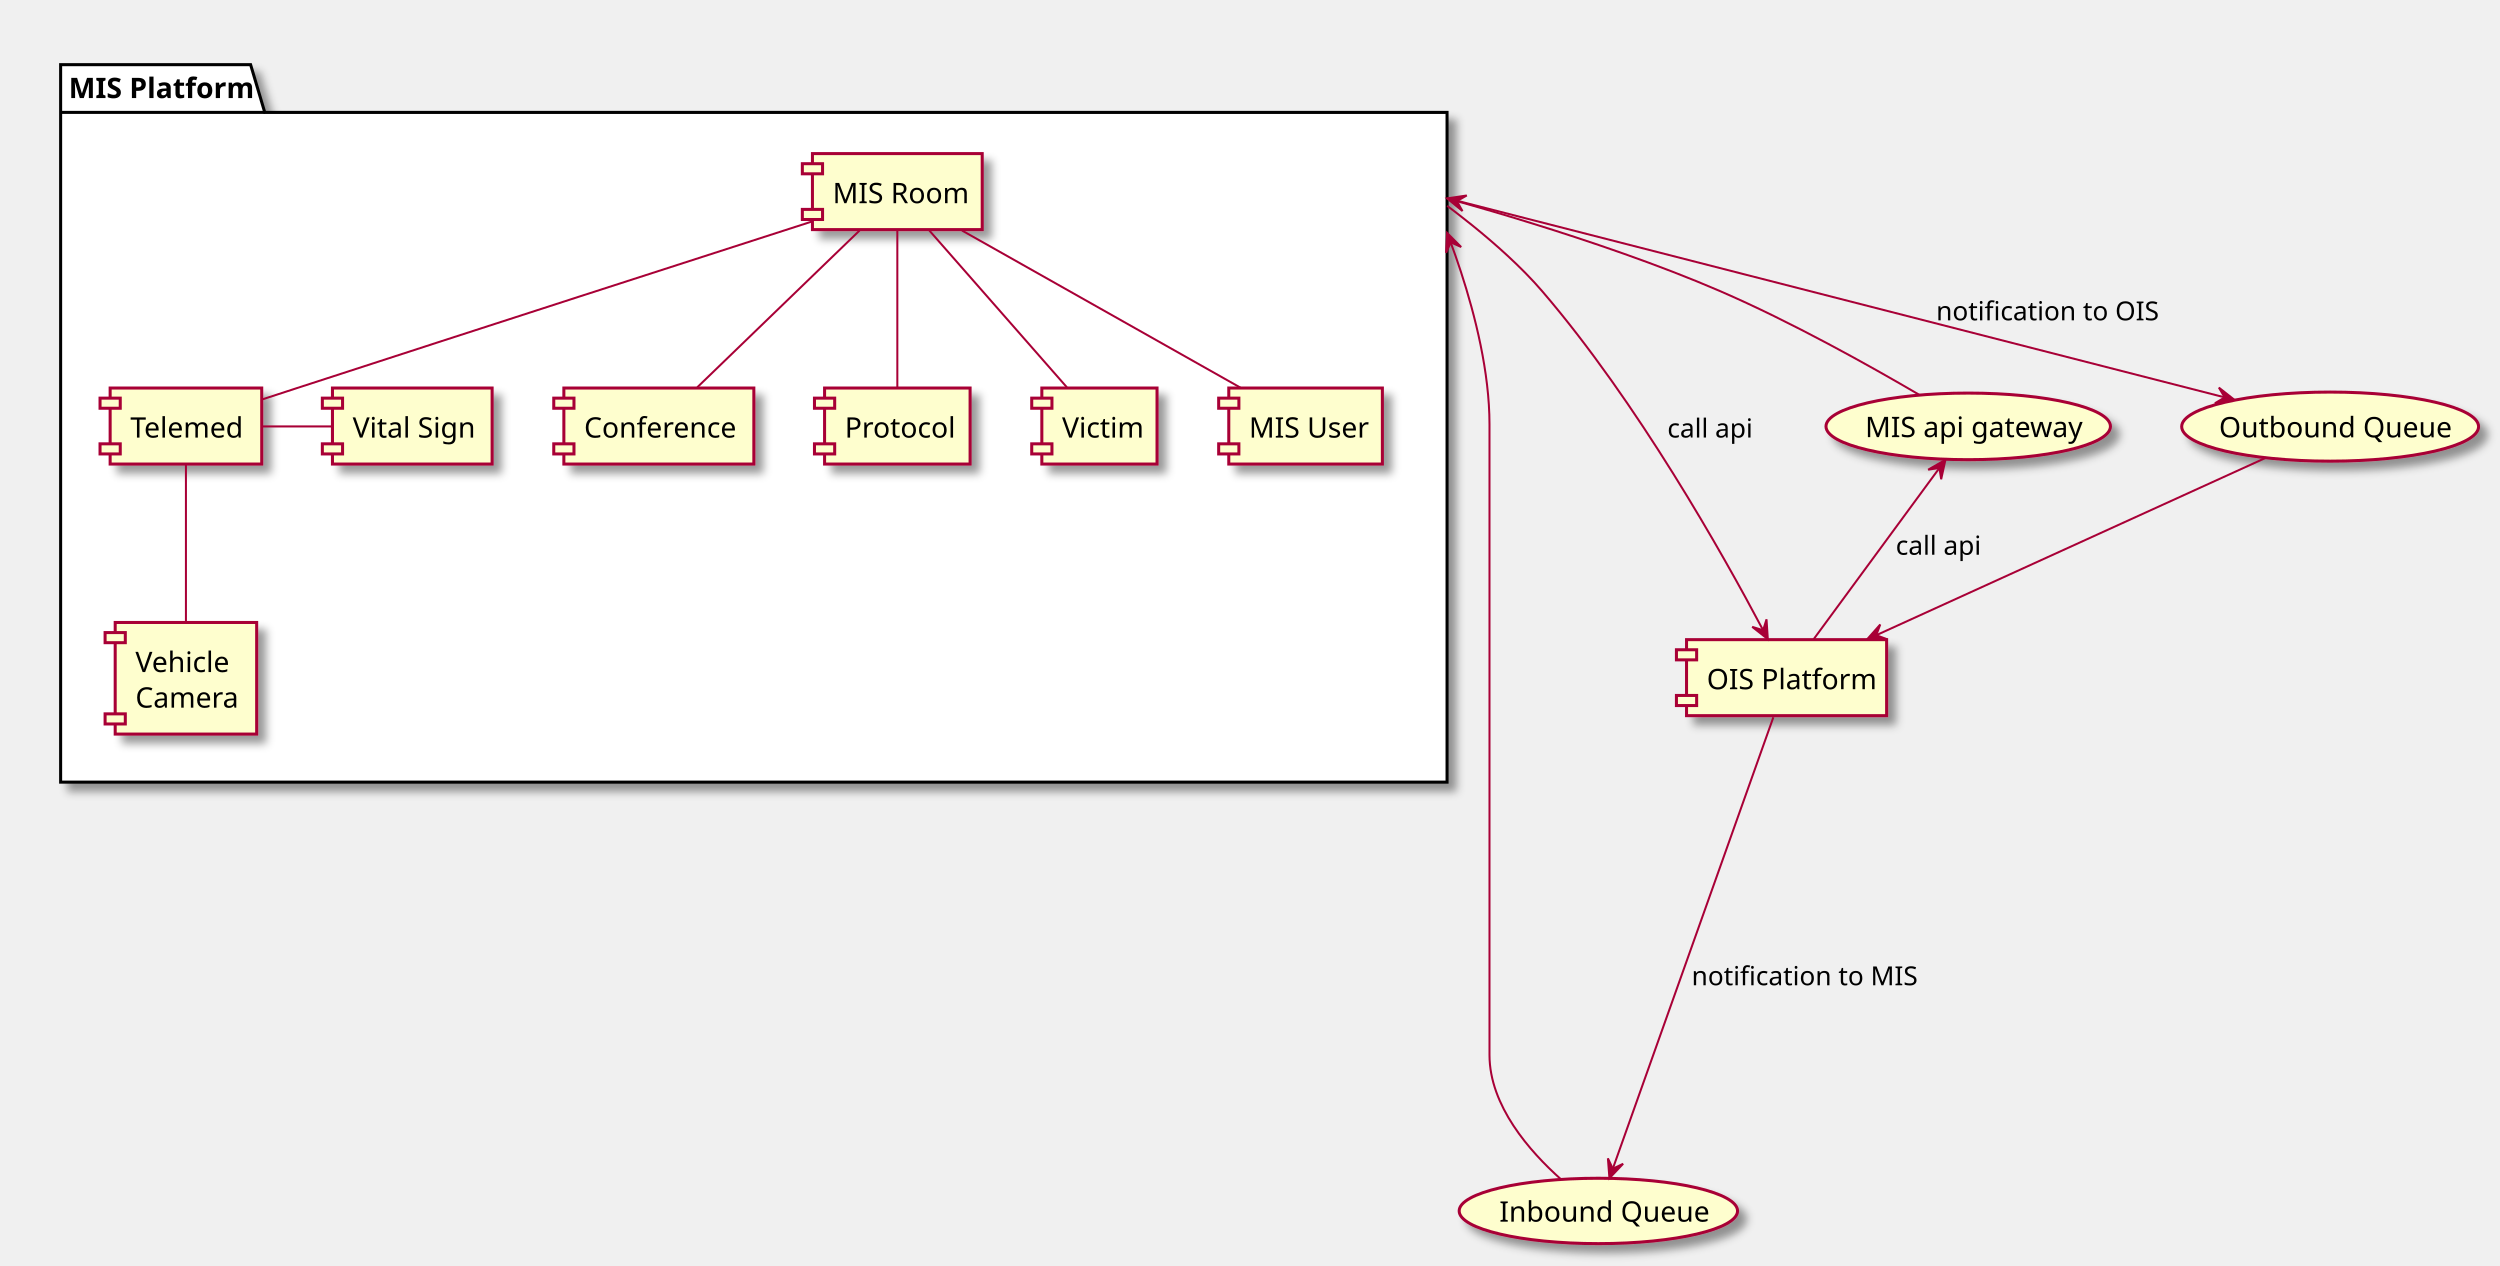
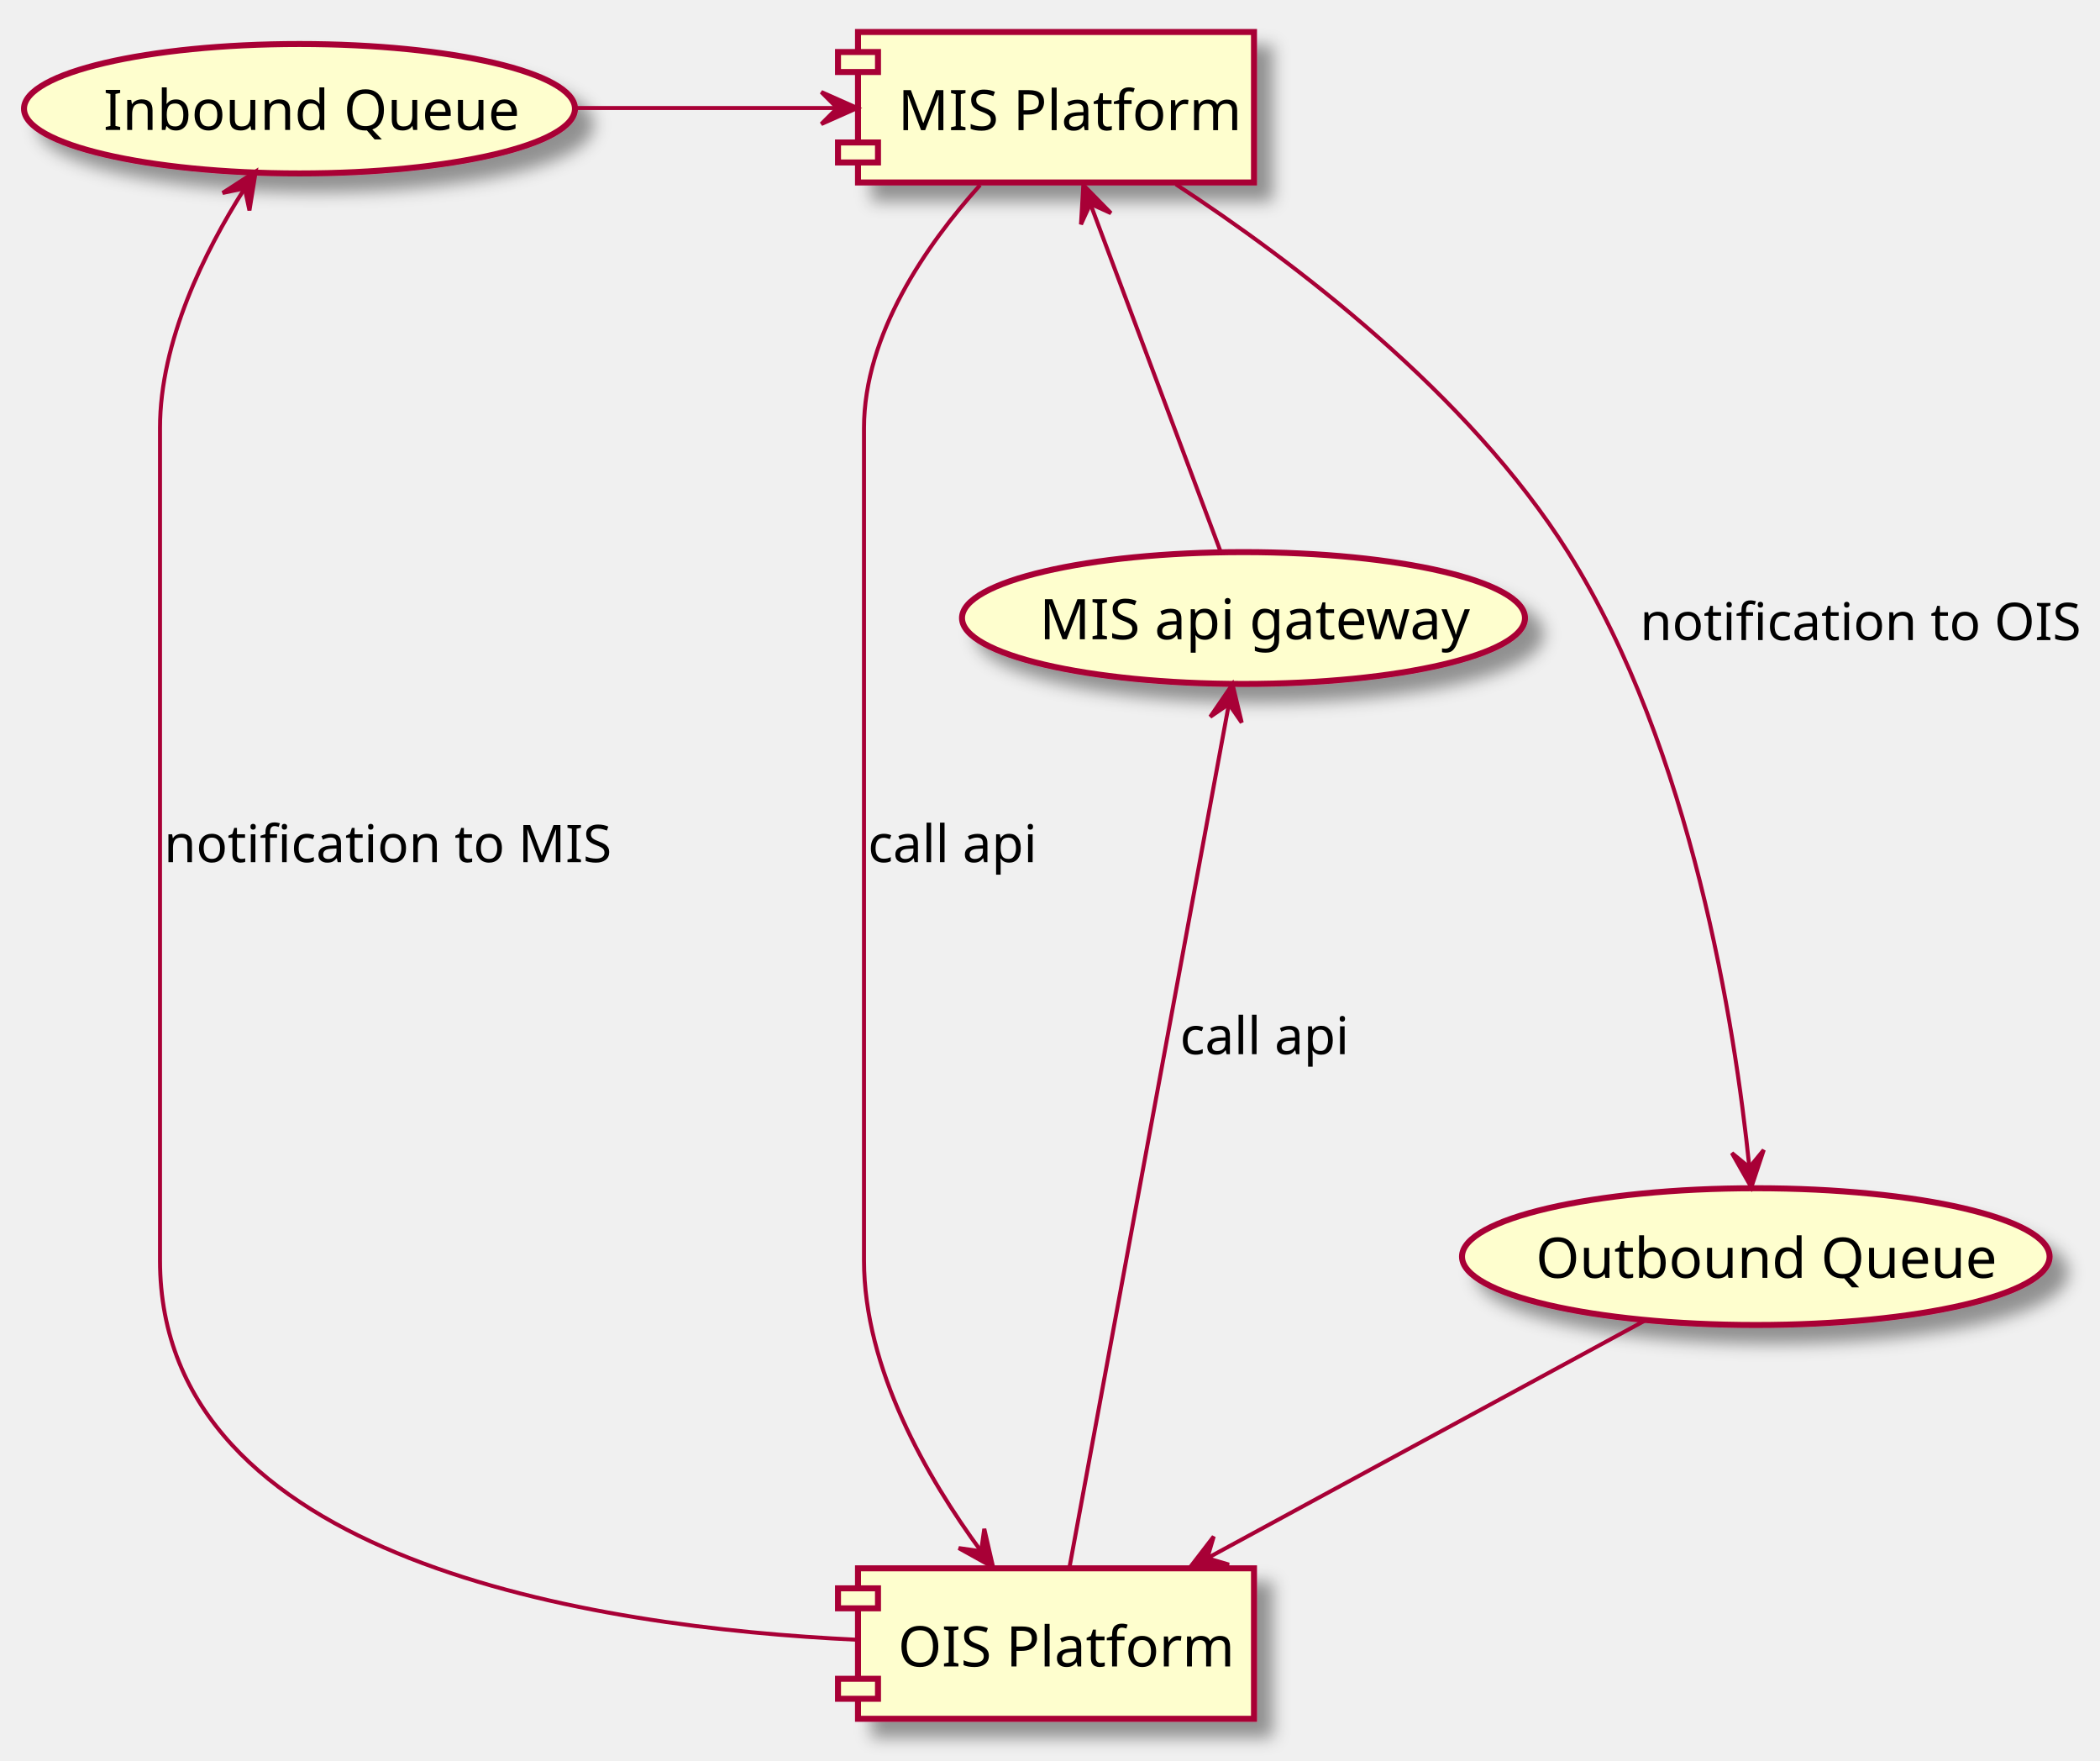
- <svg xmlns="http://www.w3.org/2000/svg" contentScriptType="application/ecmascript" contentStyleType="text/css" height="626px" preserveAspectRatio="none" style="width:1237px;height:626px;" version="1.1" viewBox="0 0 1237 626" width="1237px" zoomAndPan="magnify">
+ <svg xmlns="http://www.w3.org/2000/svg" contentScriptType="application/ecmascript" contentStyleType="text/css" height="440px" preserveAspectRatio="none" style="width:525px;height:440px;" version="1.1" viewBox="0 0 525 440" width="525px" zoomAndPan="magnify">
  <defs>
-     <filter height="300%" id="f1c7p7z526iz1j" width="300%" x="-1" y="-1">
+     <filter height="300%" id="f1evjo5haqbe2j" width="300%" x="-1" y="-1">
      <feGaussianBlur result="blurOut" stdDeviation="2.0" />
      <feColorMatrix in="blurOut" result="blurOut2" type="matrix" values="0 0 0 0 0 0 0 0 0 0 0 0 0 0 0 0 0 0 .4 0" />
      <feOffset dx="4.0" dy="4.0" in="blurOut2" result="blurOut3" />
      <feBlend in="SourceGraphic" in2="blurOut3" mode="normal" />
    </filter>
  </defs>
  <g>
-     <polygon fill="#FFFFFF" filter="url(#f1c7p7z526iz1j)" points="30,32,124,32,131,55.609,716,55.609,716,387,30,387,30,32" style="stroke: #000000; stroke-width: 1.5;" />
-     <line style="stroke: #000000; stroke-width: 1.5;" x1="30" x2="131" y1="55.609" y2="55.609" />
-     <text fill="#000000" font-family="sans-serif" font-size="14" font-weight="bold" lengthAdjust="spacingAndGlyphs" textLength="88" x="34" y="48.533">MIS Platform</text>
-     <rect fill="#FEFECE" filter="url(#f1c7p7z526iz1j)" height="37.609" style="stroke: #A80036; stroke-width: 1.5;" width="84" x="402" y="76" />
-     <rect fill="#FEFECE" height="5" style="stroke: #A80036; stroke-width: 1.5;" width="10" x="397" y="81" />
-     <rect fill="#FEFECE" height="5" style="stroke: #A80036; stroke-width: 1.5;" width="10" x="397" y="103.609" />
-     <text fill="#000000" font-family="sans-serif" font-size="14" lengthAdjust="spacingAndGlyphs" textLength="64" x="412" y="100.533">MIS Room</text>
-     <rect fill="#FEFECE" filter="url(#f1c7p7z526iz1j)" height="37.609" style="stroke: #A80036; stroke-width: 1.5;" width="75" x="54.5" y="192" />
-     <rect fill="#FEFECE" height="5" style="stroke: #A80036; stroke-width: 1.5;" width="10" x="49.5" y="197" />
-     <rect fill="#FEFECE" height="5" style="stroke: #A80036; stroke-width: 1.5;" width="10" x="49.5" y="219.609" />
-     <text fill="#000000" font-family="sans-serif" font-size="14" lengthAdjust="spacingAndGlyphs" textLength="55" x="64.5" y="216.533">Telemed</text>
-     <rect fill="#FEFECE" filter="url(#f1c7p7z526iz1j)" height="37.609" style="stroke: #A80036; stroke-width: 1.5;" width="79" x="164.5" y="192" />
-     <rect fill="#FEFECE" height="5" style="stroke: #A80036; stroke-width: 1.5;" width="10" x="159.5" y="197" />
-     <rect fill="#FEFECE" height="5" style="stroke: #A80036; stroke-width: 1.5;" width="10" x="159.5" y="219.609" />
-     <text fill="#000000" font-family="sans-serif" font-size="14" lengthAdjust="spacingAndGlyphs" textLength="59" x="174.5" y="216.533">Vital Sign</text>
-     <rect fill="#FEFECE" filter="url(#f1c7p7z526iz1j)" height="37.609" style="stroke: #A80036; stroke-width: 1.5;" width="94" x="279" y="192" />
-     <rect fill="#FEFECE" height="5" style="stroke: #A80036; stroke-width: 1.5;" width="10" x="274" y="197" />
-     <rect fill="#FEFECE" height="5" style="stroke: #A80036; stroke-width: 1.5;" width="10" x="274" y="219.609" />
-     <text fill="#000000" font-family="sans-serif" font-size="14" lengthAdjust="spacingAndGlyphs" textLength="74" x="289" y="216.533">Conference</text>
-     <rect fill="#FEFECE" filter="url(#f1c7p7z526iz1j)" height="37.609" style="stroke: #A80036; stroke-width: 1.5;" width="72" x="408" y="192" />
-     <rect fill="#FEFECE" height="5" style="stroke: #A80036; stroke-width: 1.5;" width="10" x="403" y="197" />
-     <rect fill="#FEFECE" height="5" style="stroke: #A80036; stroke-width: 1.5;" width="10" x="403" y="219.609" />
-     <text fill="#000000" font-family="sans-serif" font-size="14" lengthAdjust="spacingAndGlyphs" textLength="52" x="418" y="216.533">Protocol</text>
-     <rect fill="#FEFECE" filter="url(#f1c7p7z526iz1j)" height="37.609" style="stroke: #A80036; stroke-width: 1.5;" width="57" x="515.5" y="192" />
-     <rect fill="#FEFECE" height="5" style="stroke: #A80036; stroke-width: 1.5;" width="10" x="510.5" y="197" />
-     <rect fill="#FEFECE" height="5" style="stroke: #A80036; stroke-width: 1.5;" width="10" x="510.5" y="219.609" />
-     <text fill="#000000" font-family="sans-serif" font-size="14" lengthAdjust="spacingAndGlyphs" textLength="37" x="525.5" y="216.533">Victim</text>
-     <rect fill="#FEFECE" filter="url(#f1c7p7z526iz1j)" height="37.609" style="stroke: #A80036; stroke-width: 1.5;" width="76" x="608" y="192" />
-     <rect fill="#FEFECE" height="5" style="stroke: #A80036; stroke-width: 1.5;" width="10" x="603" y="197" />
-     <rect fill="#FEFECE" height="5" style="stroke: #A80036; stroke-width: 1.5;" width="10" x="603" y="219.609" />
-     <text fill="#000000" font-family="sans-serif" font-size="14" lengthAdjust="spacingAndGlyphs" textLength="56" x="618" y="216.533">MIS User</text>
-     <rect fill="#FEFECE" filter="url(#f1c7p7z526iz1j)" height="55.219" style="stroke: #A80036; stroke-width: 1.5;" width="70" x="57" y="308" />
-     <rect fill="#FEFECE" height="5" style="stroke: #A80036; stroke-width: 1.5;" width="10" x="52" y="313" />
-     <rect fill="#FEFECE" height="5" style="stroke: #A80036; stroke-width: 1.5;" width="10" x="52" y="353.219" />
-     <text fill="#000000" font-family="sans-serif" font-size="14" lengthAdjust="spacingAndGlyphs" textLength="46" x="67" y="332.533">Vehicle</text>
-     <text fill="#000000" font-family="sans-serif" font-size="14" lengthAdjust="spacingAndGlyphs" textLength="50" x="67" y="350.143">Camera</text>
-     <rect fill="#FEFECE" filter="url(#f1c7p7z526iz1j)" height="37.609" style="stroke: #A80036; stroke-width: 1.5;" width="99" x="834.5" y="316.5" />
-     <rect fill="#FEFECE" height="5" style="stroke: #A80036; stroke-width: 1.5;" width="10" x="829.5" y="321.5" />
-     <rect fill="#FEFECE" height="5" style="stroke: #A80036; stroke-width: 1.5;" width="10" x="829.5" y="344.109" />
-     <text fill="#000000" font-family="sans-serif" font-size="14" lengthAdjust="spacingAndGlyphs" textLength="79" x="844.5" y="341.033">OIS Platform</text>
-     <ellipse cx="973.873" cy="210.975" fill="#FEFECE" filter="url(#f1c7p7z526iz1j)" rx="70.373" ry="16.474" style="stroke: #A80036; stroke-width: 1.5;" />
-     <text fill="#000000" font-family="sans-serif" font-size="14" lengthAdjust="spacingAndGlyphs" textLength="102" x="922.873" y="216.279">MIS api gateway</text>
-     <ellipse cx="1152.949" cy="211.09" fill="#FEFECE" filter="url(#f1c7p7z526iz1j)" rx="73.449" ry="17.09" style="stroke: #A80036; stroke-width: 1.5;" />
-     <text fill="#000000" font-family="sans-serif" font-size="14" lengthAdjust="spacingAndGlyphs" textLength="110" x="1097.949" y="216.394">Outbound Queue</text>
-     <ellipse cx="790.872" cy="599.174" fill="#FEFECE" filter="url(#f1c7p7z526iz1j)" rx="68.872" ry="16.174" style="stroke: #A80036; stroke-width: 1.5;" />
-     <text fill="#000000" font-family="sans-serif" font-size="14" lengthAdjust="spacingAndGlyphs" textLength="98" x="741.872" y="604.479">Inbound Queue</text>
-     <path d="M401.687,109.623 C344.064,128.188 237.696,162.501 147,192 C141.363,193.833 135.403,195.778 129.568,197.685 " fill="none" id="MIS Room-Telemed" style="stroke: #A80036; stroke-width: 1.0;" />
-     <path d="M425.303,114.064 C403.337,135.284 367.096,170.297 345.001,191.643 " fill="none" id="MIS Room-Conference" style="stroke: #A80036; stroke-width: 1.0;" />
-     <path d="M444,114.064 C444,135.284 444,170.297 444,191.643 " fill="none" id="MIS Room-Protocol" style="stroke: #A80036; stroke-width: 1.0;" />
-     <path d="M459.845,114.064 C478.46,135.284 509.173,170.297 527.898,191.643 " fill="none" id="MIS Room-Victim" style="stroke: #A80036; stroke-width: 1.0;" />
-     <path d="M476.008,114.064 C513.72,135.347 576.016,170.504 613.808,191.832 " fill="none" id="MIS Room-User" style="stroke: #A80036; stroke-width: 1.0;" />
-     <path d="M129.625,211 C141.246,211 152.867,211 164.488,211 " fill="none" id="Telemed-Vital Sign" style="stroke: #A80036; stroke-width: 1.0;" />
-     <path d="M92,230.075 C92,250.574 92,284.199 92,307.74 " fill="none" id="Telemed-Vehicle" style="stroke: #A80036; stroke-width: 1.0;" />
-     <path d="M959.533,231.691 C942.375,255.045 914.007,293.657 897.352,316.326 " fill="none" id="gateway&lt;-OIS" style="stroke: #A80036; stroke-width: 1.0;" />
-     <polygon fill="#A80036" points="962.601,227.515,954.049,232.399,959.64,231.544,960.495,237.136,962.601,227.515" style="stroke: #A80036; stroke-width: 1.0;" />
-     <text fill="#000000" font-family="sans-serif" font-size="13" lengthAdjust="spacingAndGlyphs" textLength="41" x="938" y="274.495">call api</text>
-     <path d="M716.018,98.176 C716.122,98.205 716.227,98.234 716.333,98.263 C716.546,98.322 716.762,98.382 716.981,98.442 C718.738,98.929 720.726,99.485 722.923,100.106 C731.708,102.589 743.819,106.111 757.746,110.43 C785.599,119.07 820.714,130.903 851,144 C886.367,159.295 925.25,181.05 949.638,195.341 " fill="none" id="MIS&lt;-gateway" style="stroke: #A80036; stroke-width: 1.0;" />
-     <polygon fill="#A80036" points="716.018,98.176,723.628,104.428,720.837,99.507,725.758,96.717,716.018,98.176" style="stroke: #A80036; stroke-width: 1.0;" />
-     <path d="M716.238,98.111 C717.845,98.522 719.672,98.99 721.707,99.512 C729.847,101.597 741.313,104.534 755.284,108.113 C783.227,115.272 821.195,124.998 862.636,135.615 C945.518,156.847 1042.293,181.639 1100.55,196.564 " fill="none" id="MIS-&gt;outbound" style="stroke: #A80036; stroke-width: 1.0;" />
-     <polygon fill="#A80036" points="1105.64,197.868,1097.899,191.778,1100.793,196.639,1095.933,199.533,1105.64,197.868" style="stroke: #A80036; stroke-width: 1.0;" />
-     <text fill="#000000" font-family="sans-serif" font-size="13" lengthAdjust="spacingAndGlyphs" textLength="103" x="958" y="158.495">notification to OIS</text>
-     <path d="M1121.35,226.413 C1073.63,248.146 983.05,289.394 928.638,314.172 " fill="none" id="outbound-&gt;OIS" style="stroke: #A80036; stroke-width: 1.0;" />
-     <polygon fill="#A80036" points="923.813,316.37,933.661,316.279,928.363,314.297,930.345,308.999,923.813,316.37" style="stroke: #A80036; stroke-width: 1.0;" />
-     <path d="M877.46,354.888 C860.552,402.432 815.494,529.127 798.042,578.199 " fill="none" id="OIS-&gt;inbound" style="stroke: #A80036; stroke-width: 1.0;" />
-     <polygon fill="#A80036" points="796.344,582.974,803.129,575.835,798.02,578.263,795.592,573.154,796.344,582.974" style="stroke: #A80036; stroke-width: 1.0;" />
-     <text fill="#000000" font-family="sans-serif" font-size="13" lengthAdjust="spacingAndGlyphs" textLength="104" x="837" y="487.495">notification to MIS</text>
-     <path d="M772.416,583.56 C756.796,569.657 737,547.088 737,522 C737,210 737,210 737,210 C737,184.268 729.975,156.25 722.84,134.429 C721.056,128.974 719.265,123.906 717.576,119.358 C717.154,118.221 716.738,117.117 716.33,116.047 C716.228,115.779 716.126,115.514 716.025,115.251 " fill="none" id="inbound-&gt;MIS" style="stroke: #A80036; stroke-width: 1.0;" />
-     <polygon fill="#A80036" points="716.025,115.251,715.515,125.087,717.817,119.919,722.984,122.221,716.025,115.251" style="stroke: #A80036; stroke-width: 1.0;" />
-     <path d="M716.065,101.851 C716.558,102.219 717.069,102.602 717.596,103 C718.651,103.797 719.773,104.651 720.952,105.56 C723.309,107.377 725.894,109.408 728.622,111.615 C739.538,120.443 752.761,132.077 763,144 C810.271,199.045 852.469,274.138 872.197,311.47 " fill="none" id="MIS-&gt;OIS" style="stroke: #A80036; stroke-width: 1.0;" />
-     <polygon fill="#A80036" points="874.717,316.265,874.071,306.437,872.391,311.839,866.99,310.159,874.717,316.265" style="stroke: #A80036; stroke-width: 1.0;" />
-     <text fill="#000000" font-family="sans-serif" font-size="13" lengthAdjust="spacingAndGlyphs" textLength="41" x="825" y="216.495">call api</text>
+     <rect fill="#FEFECE" filter="url(#f1evjo5haqbe2j)" height="37.609" style="stroke: #A80036; stroke-width: 1.5;" width="99" x="214.5" y="392" />
+     <rect fill="#FEFECE" height="5" style="stroke: #A80036; stroke-width: 1.5;" width="10" x="209.5" y="397" />
+     <rect fill="#FEFECE" height="5" style="stroke: #A80036; stroke-width: 1.5;" width="10" x="209.5" y="419.609" />
+     <text fill="#000000" font-family="sans-serif" font-size="14" lengthAdjust="spacingAndGlyphs" textLength="79" x="224.5" y="416.533">OIS Platform</text>
+     <rect fill="#FEFECE" filter="url(#f1evjo5haqbe2j)" height="37.609" style="stroke: #A80036; stroke-width: 1.5;" width="99" x="214.5" y="8" />
+     <rect fill="#FEFECE" height="5" style="stroke: #A80036; stroke-width: 1.5;" width="10" x="209.5" y="13" />
+     <rect fill="#FEFECE" height="5" style="stroke: #A80036; stroke-width: 1.5;" width="10" x="209.5" y="35.609" />
+     <text fill="#000000" font-family="sans-serif" font-size="14" lengthAdjust="spacingAndGlyphs" textLength="79" x="224.5" y="32.533">MIS Platform</text>
+     <ellipse cx="310.873" cy="154.475" fill="#FEFECE" filter="url(#f1evjo5haqbe2j)" rx="70.373" ry="16.474" style="stroke: #A80036; stroke-width: 1.5;" />
+     <text fill="#000000" font-family="sans-serif" font-size="14" lengthAdjust="spacingAndGlyphs" textLength="102" x="259.873" y="159.779">MIS api gateway</text>
+     <ellipse cx="438.949" cy="314.09" fill="#FEFECE" filter="url(#f1evjo5haqbe2j)" rx="73.449" ry="17.09" style="stroke: #A80036; stroke-width: 1.5;" />
+     <text fill="#000000" font-family="sans-serif" font-size="14" lengthAdjust="spacingAndGlyphs" textLength="110" x="383.949" y="319.394">Outbound Queue</text>
+     <ellipse cx="74.872" cy="27.174" fill="#FEFECE" filter="url(#f1evjo5haqbe2j)" rx="68.872" ry="16.174" style="stroke: #A80036; stroke-width: 1.5;" />
+     <text fill="#000000" font-family="sans-serif" font-size="14" lengthAdjust="spacingAndGlyphs" textLength="98" x="25.872" y="32.479">Inbound Queue</text>
+     <path d="M307.204,176.054 C298.227,224.663 275.809,346.055 267.325,391.998 " fill="none" id="gateway&lt;-OIS" style="stroke: #A80036; stroke-width: 1.0;" />
+     <polygon fill="#A80036" points="308.131,171.037,302.562,179.16,307.222,175.954,310.429,180.614,308.131,171.037" style="stroke: #A80036; stroke-width: 1.0;" />
+     <text fill="#000000" font-family="sans-serif" font-size="13" lengthAdjust="spacingAndGlyphs" textLength="41" x="295" y="263.495">call api</text>
+     <path d="M272.652,51.102 C282.12,76.385 297.037,116.215 305.195,137.999 " fill="none" id="MIS&lt;-gateway" style="stroke: #A80036; stroke-width: 1.0;" />
+     <polygon fill="#A80036" points="270.834,46.249,270.245,56.08,272.588,50.931,277.737,53.274,270.834,46.249" style="stroke: #A80036; stroke-width: 1.0;" />
+     <path d="M293.967,46.065 C323.274,65.272 367.033,98.32 392,138 C423.011,187.284 433.749,256.787 437.318,291.506 " fill="none" id="MIS-&gt;outbound" style="stroke: #A80036; stroke-width: 1.0;" />
+     <polygon fill="#A80036" points="437.831,296.771,440.938,287.425,437.345,291.795,432.976,288.202,437.831,296.771" style="stroke: #A80036; stroke-width: 1.0;" />
+     <text fill="#000000" font-family="sans-serif" font-size="13" lengthAdjust="spacingAndGlyphs" textLength="103" x="410" y="159.995">notification to OIS</text>
+     <path d="M411.656,329.844 C382.245,345.81 335.258,371.317 302.203,389.261 " fill="none" id="outbound-&gt;OIS" style="stroke: #A80036; stroke-width: 1.0;" />
+     <polygon fill="#A80036" points="297.431,391.852,307.249,391.073,301.825,389.466,303.432,384.042,297.431,391.852" style="stroke: #A80036; stroke-width: 1.0;" />
+     <path d="M214.287,409.857 C148.295,406.748 40,390.19 40,315 C40,107 40,107 40,107 C40,85.248 51.229,62.793 60.966,47.409 " fill="none" id="OIS-&gt;inbound" style="stroke: #A80036; stroke-width: 1.0;" />
+     <polygon fill="#A80036" points="63.926,42.87,55.659,48.223,61.194,47.058,62.36,52.594,63.926,42.87" style="stroke: #A80036; stroke-width: 1.0;" />
+     <text fill="#000000" font-family="sans-serif" font-size="13" lengthAdjust="spacingAndGlyphs" textLength="104" x="41" y="215.495">notification to MIS</text>
+     <path d="M144.029,27 C165.722,27 187.415,27 209.107,27 " fill="none" id="inbound-&gt;MIS" style="stroke: #A80036; stroke-width: 1.0;" />
+     <polygon fill="#A80036" points="214.325,27,205.325,23,209.325,27,205.325,31,214.325,27" style="stroke: #A80036; stroke-width: 1.0;" />
+     <path d="M245.029,46.245 C231.612,61.169 216,83.569 216,107 C216,107 216,107 216,315 C216,342.144 231.803,369.415 245.274,387.731 " fill="none" id="MIS-&gt;OIS" style="stroke: #A80036; stroke-width: 1.0;" />
+     <polygon fill="#A80036" points="248.283,391.729,246.068,382.133,245.277,387.734,239.676,386.943,248.283,391.729" style="stroke: #A80036; stroke-width: 1.0;" />
+     <text fill="#000000" font-family="sans-serif" font-size="13" lengthAdjust="spacingAndGlyphs" textLength="41" x="217" y="215.495">call api</text>
  </g>
</svg>
